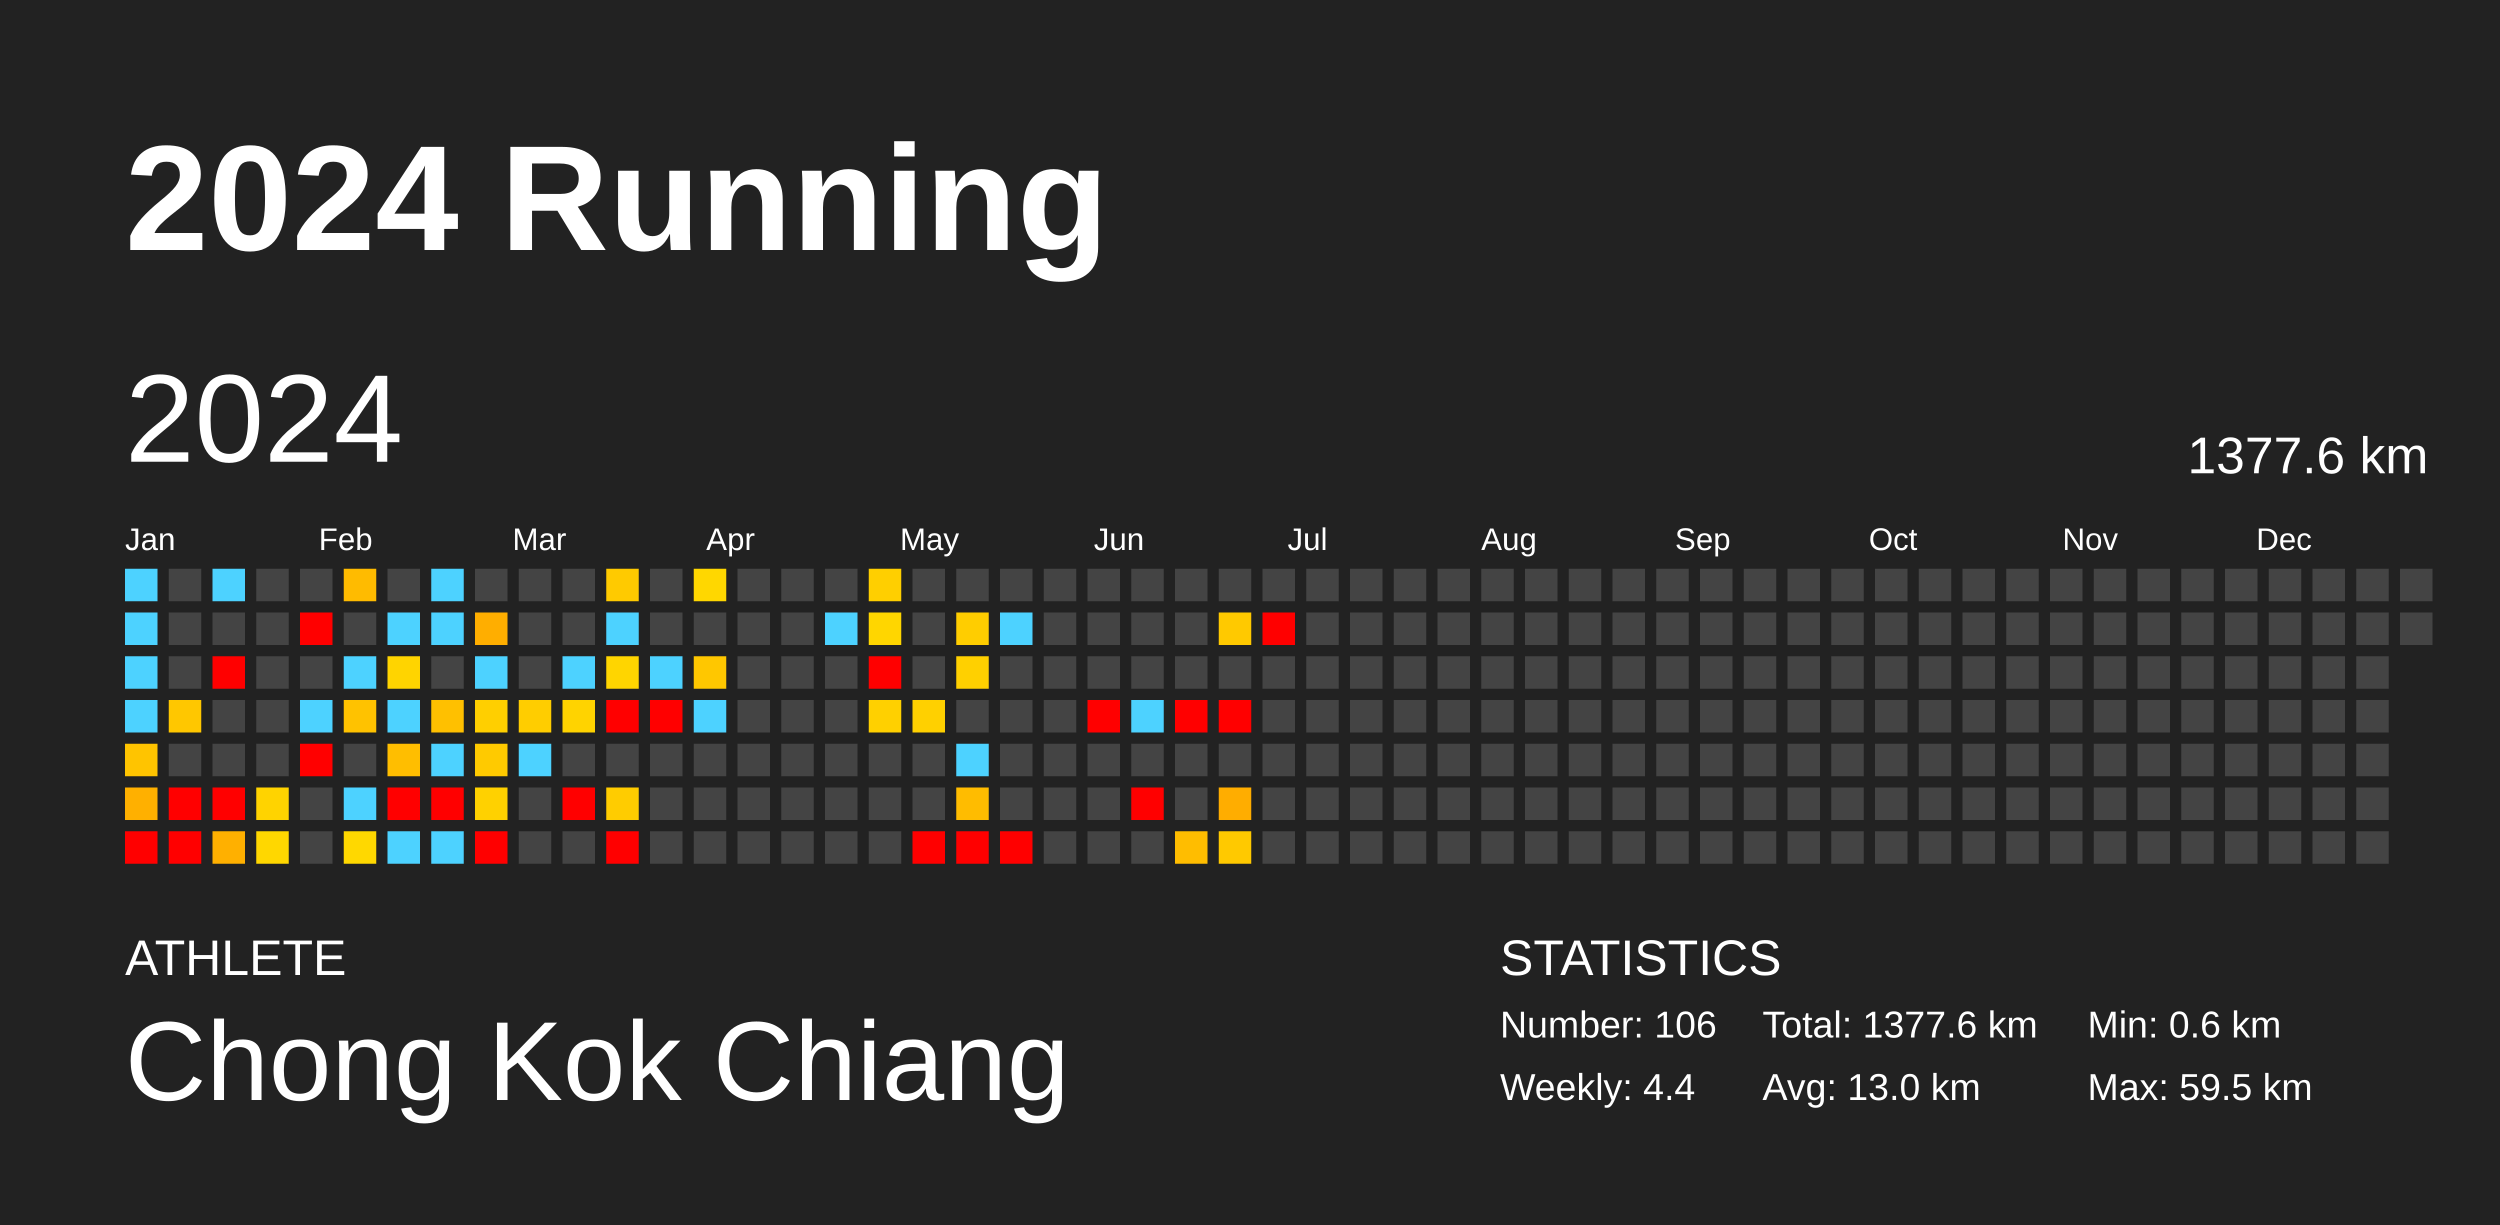
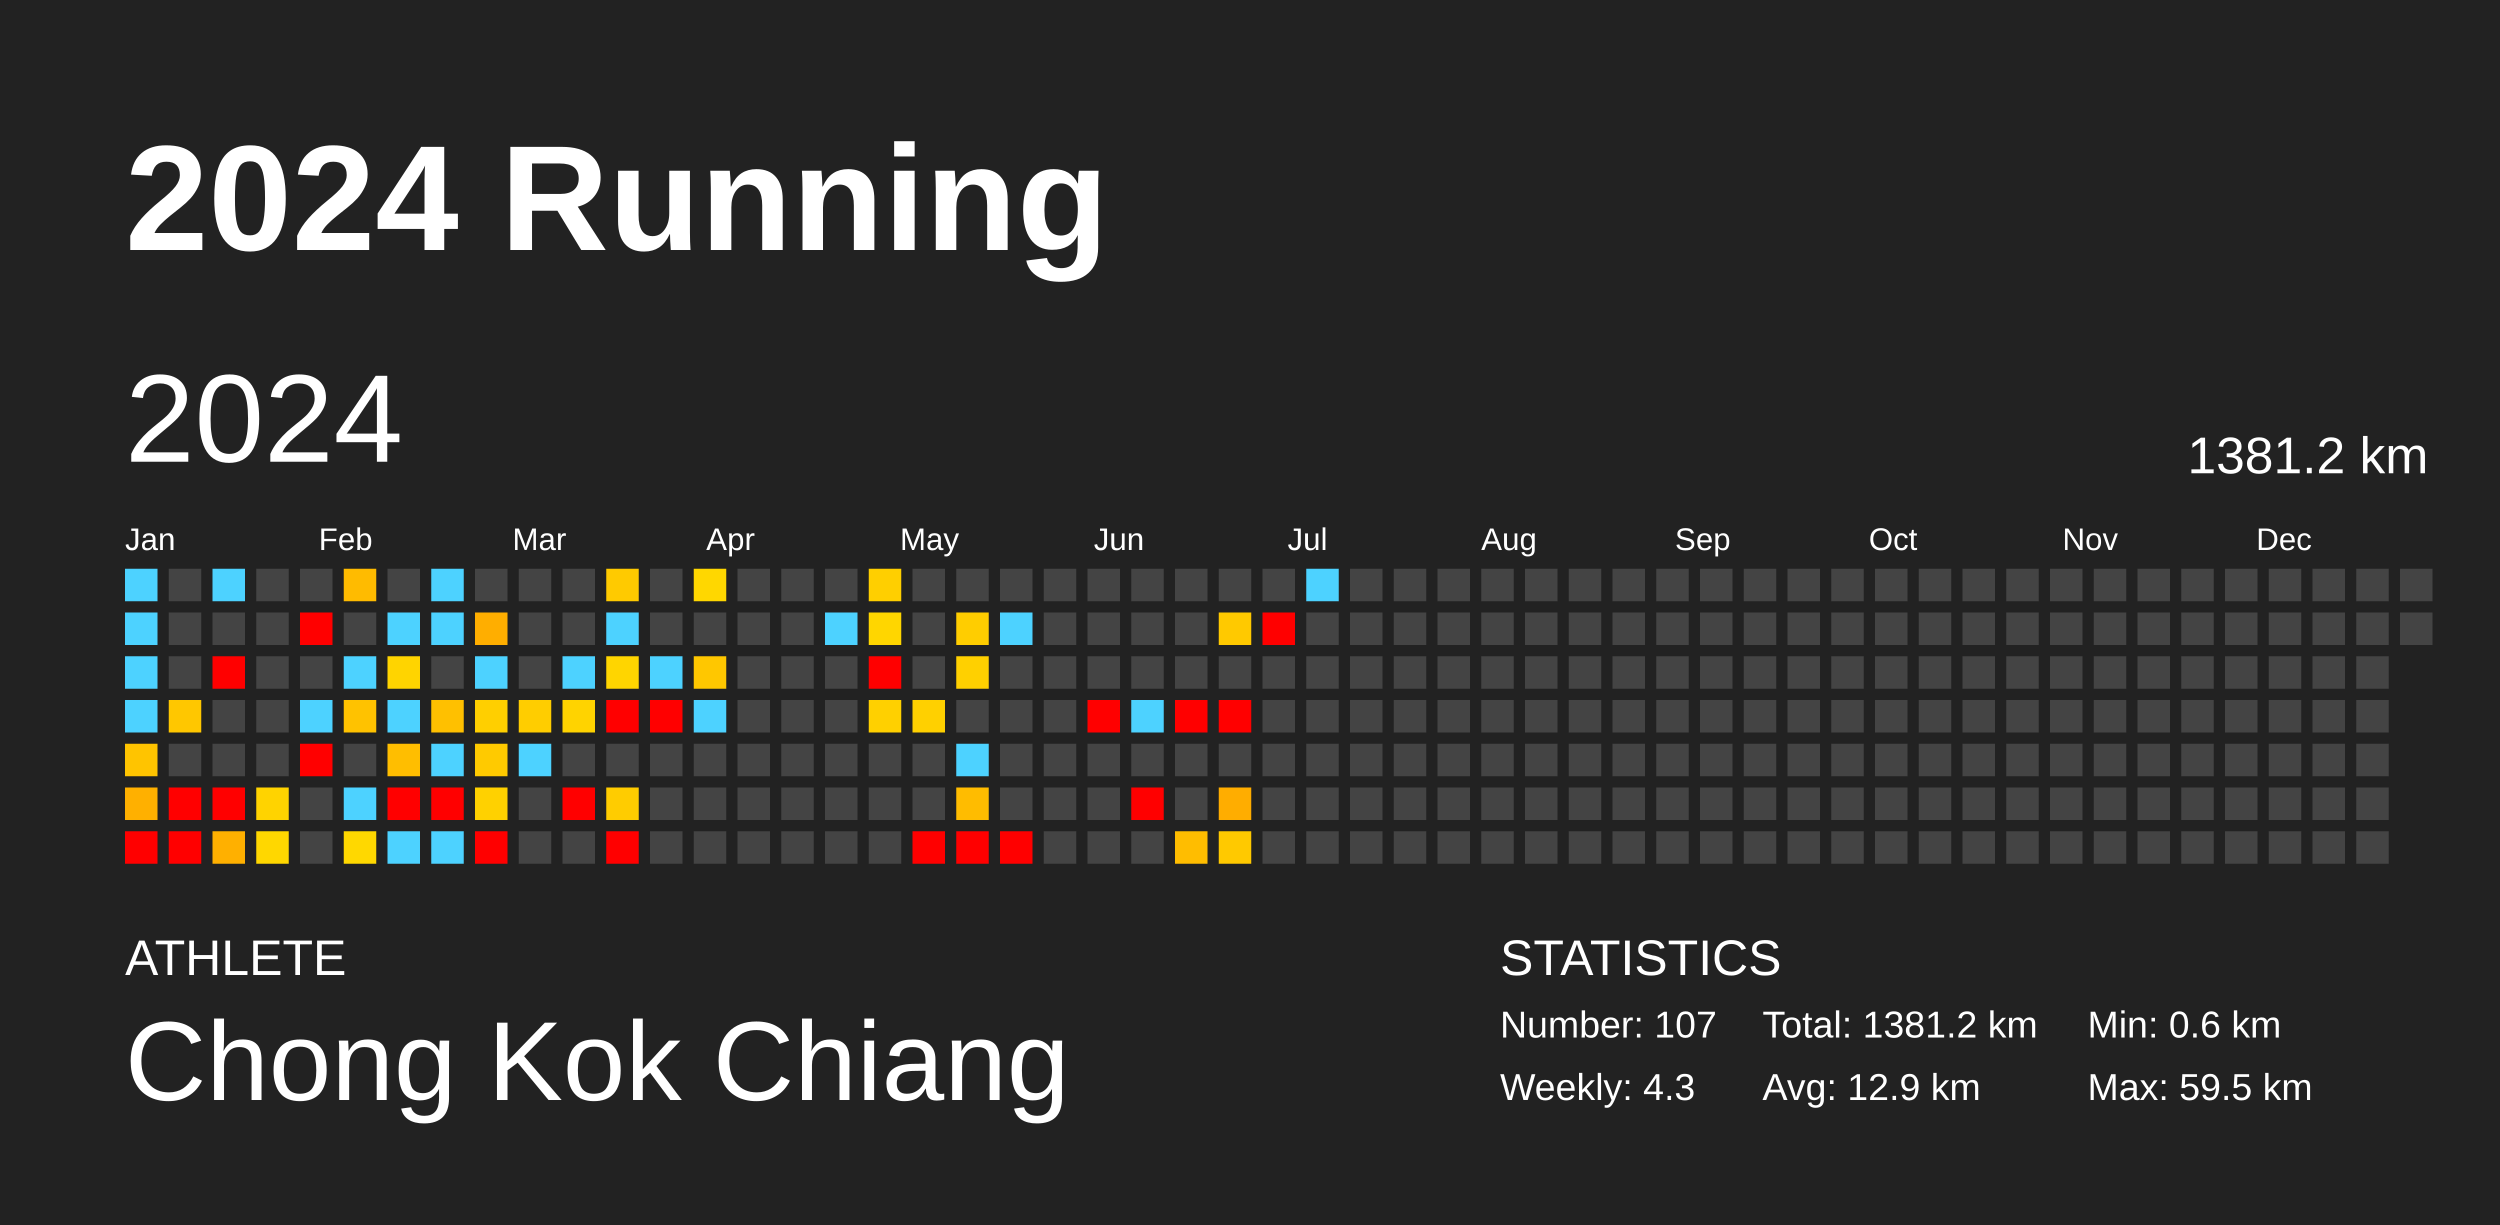
<svg xmlns="http://www.w3.org/2000/svg" baseProfile="full" height="98mm" version="1.1" viewBox="0,0,200,98" width="200mm">
  <defs />
  <rect fill="#222222" height="98" width="200" x="0" y="0" />
  <text fill="#FFFFFF" style="font-size:12px; font-family:Arial; font-weight:bold;" x="10" y="20">2024 Running</text>
  <text fill="#FFFFFF" style="font-size:4px; font-family:Arial" x="10" y="78">ATHLETE</text>
  <text fill="#FFFFFF" style="font-size:9px; font-family:Arial" x="10" y="88">Chong Kok Chiang</text>
  <text fill="#FFFFFF" style="font-size:4px; font-family:Arial" x="120" y="78">STATISTICS</text>
-   <text fill="#FFFFFF" style="font-size:3px; font-family:Arial" x="120" y="83">Number: 106</text>
-   <text fill="#FFFFFF" style="font-size:3px; font-family:Arial" x="120" y="88">Weekly: 4.4</text>
-   <text fill="#FFFFFF" style="font-size:3px; font-family:Arial" x="141" y="83">Total: 1377.6 km</text>
-   <text fill="#FFFFFF" style="font-size:3px; font-family:Arial" x="141" y="88">Avg: 13.0 km</text>
+   <text fill="#FFFFFF" style="font-size:3px; font-family:Arial" x="120" y="83">Number: 107</text>
+   <text fill="#FFFFFF" style="font-size:3px; font-family:Arial" x="120" y="88">Weekly: 4.3</text>
+   <text fill="#FFFFFF" style="font-size:3px; font-family:Arial" x="141" y="83">Total: 1381.2 km</text>
+   <text fill="#FFFFFF" style="font-size:3px; font-family:Arial" x="141" y="88">Avg: 12.9 km</text>
  <text fill="#FFFFFF" style="font-size:3px; font-family:Arial" x="167" y="83">Min: 0.6 km</text>
  <text fill="#FFFFFF" style="font-size:3px; font-family:Arial" x="167" y="88">Max: 59.5 km</text>
  <text dominant-baseline="hanging" fill="#FFFFFF" style="font-size:10.0px; font-family:Arial;" x="10" y="30">2024</text>
-   <text dominant-baseline="hanging" fill="#FFFFFF" style="font-size:4.125px; font-family:Arial;" x="175" y="35">1377.6 km</text>
+   <text dominant-baseline="hanging" fill="#FFFFFF" style="font-size:4.125px; font-family:Arial;" x="175" y="35">1381.2 km</text>
  <text fill="#FFFFFF" style="font-size:2.5px; font-family:Arial" x="10.0" y="44">Jan</text>
  <text fill="#FFFFFF" style="font-size:2.5px; font-family:Arial" x="25.5" y="44">Feb</text>
  <text fill="#FFFFFF" style="font-size:2.5px; font-family:Arial" x="41.0" y="44">Mar</text>
  <text fill="#FFFFFF" style="font-size:2.5px; font-family:Arial" x="56.5" y="44">Apr</text>
  <text fill="#FFFFFF" style="font-size:2.5px; font-family:Arial" x="72.0" y="44">May</text>
  <text fill="#FFFFFF" style="font-size:2.5px; font-family:Arial" x="87.5" y="44">Jun</text>
  <text fill="#FFFFFF" style="font-size:2.5px; font-family:Arial" x="103.0" y="44">Jul</text>
  <text fill="#FFFFFF" style="font-size:2.5px; font-family:Arial" x="118.5" y="44">Aug</text>
  <text fill="#FFFFFF" style="font-size:2.5px; font-family:Arial" x="134.0" y="44">Sep</text>
  <text fill="#FFFFFF" style="font-size:2.5px; font-family:Arial" x="149.5" y="44">Oct</text>
  <text fill="#FFFFFF" style="font-size:2.5px; font-family:Arial" x="165.0" y="44">Nov</text>
  <text fill="#FFFFFF" style="font-size:2.5px; font-family:Arial" x="180.5" y="44">Dec</text>
  <rect fill="#4dd2ff" height="2.6" width="2.6" x="10.0" y="45.5" />
  <rect fill="#4dd2ff" height="2.6" width="2.6" x="10.0" y="49.0" />
  <rect fill="#4dd2ff" height="2.6" width="2.6" x="10.0" y="52.5" />
  <rect fill="#4dd2ff" height="2.6" width="2.6" x="10.0" y="56.0" />
  <rect fill="#ffc400" height="2.6" width="2.6" x="10.0" y="59.5" />
  <rect fill="#ffb000" height="2.6" width="2.6" x="10.0" y="63.0" />
  <rect fill="red" height="2.6" width="2.6" x="10.0" y="66.5" />
  <rect fill="#444444" height="2.6" width="2.6" x="13.5" y="45.5" />
  <rect fill="#444444" height="2.6" width="2.6" x="13.5" y="49.0" />
  <rect fill="#444444" height="2.6" width="2.6" x="13.5" y="52.5" />
  <rect fill="#ffc700" height="2.6" width="2.6" x="13.5" y="56.0" />
  <rect fill="#444444" height="2.6" width="2.6" x="13.5" y="59.5" />
  <rect fill="red" height="2.6" width="2.6" x="13.5" y="63.0" />
  <rect fill="red" height="2.6" width="2.6" x="13.5" y="66.5" />
  <rect fill="#4dd2ff" height="2.6" width="2.6" x="17.0" y="45.5" />
  <rect fill="#444444" height="2.6" width="2.6" x="17.0" y="49.0" />
  <rect fill="red" height="2.6" width="2.6" x="17.0" y="52.5" />
  <rect fill="#444444" height="2.6" width="2.6" x="17.0" y="56.0" />
  <rect fill="#444444" height="2.6" width="2.6" x="17.0" y="59.5" />
  <rect fill="red" height="2.6" width="2.6" x="17.0" y="63.0" />
  <rect fill="#ffb000" height="2.6" width="2.6" x="17.0" y="66.5" />
  <rect fill="#444444" height="2.6" width="2.6" x="20.5" y="45.5" />
  <rect fill="#444444" height="2.6" width="2.6" x="20.5" y="49.0" />
  <rect fill="#444444" height="2.6" width="2.6" x="20.5" y="52.5" />
  <rect fill="#444444" height="2.6" width="2.6" x="20.5" y="56.0" />
  <rect fill="#444444" height="2.6" width="2.6" x="20.5" y="59.5" />
  <rect fill="#ffd300" height="2.6" width="2.6" x="20.5" y="63.0" />
  <rect fill="#ffd700" height="2.6" width="2.6" x="20.5" y="66.5" />
  <rect fill="#444444" height="2.6" width="2.6" x="24.0" y="45.5" />
  <rect fill="red" height="2.6" width="2.6" x="24.0" y="49.0" />
  <rect fill="#444444" height="2.6" width="2.6" x="24.0" y="52.5" />
  <rect fill="#4dd2ff" height="2.6" width="2.6" x="24.0" y="56.0" />
  <rect fill="red" height="2.6" width="2.6" x="24.0" y="59.5" />
  <rect fill="#444444" height="2.6" width="2.6" x="24.0" y="63.0" />
  <rect fill="#444444" height="2.6" width="2.6" x="24.0" y="66.5" />
  <rect fill="#ffbb00" height="2.6" width="2.6" x="27.5" y="45.5" />
  <rect fill="#444444" height="2.6" width="2.6" x="27.5" y="49.0" />
  <rect fill="#4dd2ff" height="2.6" width="2.6" x="27.5" y="52.5" />
  <rect fill="#ffc200" height="2.6" width="2.6" x="27.5" y="56.0" />
  <rect fill="#444444" height="2.6" width="2.6" x="27.5" y="59.5" />
  <rect fill="#4dd2ff" height="2.6" width="2.6" x="27.5" y="63.0" />
  <rect fill="#ffd800" height="2.6" width="2.6" x="27.5" y="66.5" />
  <rect fill="#444444" height="2.6" width="2.6" x="31.0" y="45.5" />
  <rect fill="#4dd2ff" height="2.6" width="2.6" x="31.0" y="49.0" />
  <rect fill="#ffd400" height="2.6" width="2.6" x="31.0" y="52.5" />
  <rect fill="#4dd2ff" height="2.6" width="2.6" x="31.0" y="56.0" />
  <rect fill="#ffbe00" height="2.6" width="2.6" x="31.0" y="59.5" />
  <rect fill="red" height="2.6" width="2.6" x="31.0" y="63.0" />
  <rect fill="#4dd2ff" height="2.6" width="2.6" x="31.0" y="66.5" />
  <rect fill="#4dd2ff" height="2.6" width="2.6" x="34.5" y="45.5" />
  <rect fill="#4dd2ff" height="2.6" width="2.6" x="34.5" y="49.0" />
  <rect fill="#444444" height="2.6" width="2.6" x="34.5" y="52.5" />
  <rect fill="#ffc000" height="2.6" width="2.6" x="34.5" y="56.0" />
  <rect fill="#4dd2ff" height="2.6" width="2.6" x="34.5" y="59.5" />
  <rect fill="red" height="2.6" width="2.6" x="34.5" y="63.0" />
  <rect fill="#4dd2ff" height="2.6" width="2.6" x="34.5" y="66.5" />
  <rect fill="#444444" height="2.6" width="2.6" x="38.0" y="45.5" />
  <rect fill="#ffae00" height="2.6" width="2.6" x="38.0" y="49.0" />
  <rect fill="#4dd2ff" height="2.6" width="2.6" x="38.0" y="52.5" />
  <rect fill="#ffcf00" height="2.6" width="2.6" x="38.0" y="56.0" />
  <rect fill="#ffca00" height="2.6" width="2.6" x="38.0" y="59.5" />
  <rect fill="#ffd100" height="2.6" width="2.6" x="38.0" y="63.0" />
  <rect fill="red" height="2.6" width="2.6" x="38.0" y="66.5" />
  <rect fill="#444444" height="2.6" width="2.6" x="41.5" y="45.5" />
  <rect fill="#444444" height="2.6" width="2.6" x="41.5" y="49.0" />
  <rect fill="#444444" height="2.6" width="2.6" x="41.5" y="52.5" />
  <rect fill="#ffcd00" height="2.6" width="2.6" x="41.5" y="56.0" />
  <rect fill="#4dd2ff" height="2.6" width="2.6" x="41.5" y="59.5" />
  <rect fill="#444444" height="2.6" width="2.6" x="41.5" y="63.0" />
  <rect fill="#444444" height="2.6" width="2.6" x="41.5" y="66.5" />
  <rect fill="#444444" height="2.6" width="2.6" x="45.0" y="45.5" />
  <rect fill="#444444" height="2.6" width="2.6" x="45.0" y="49.0" />
  <rect fill="#4dd2ff" height="2.6" width="2.6" x="45.0" y="52.5" />
  <rect fill="#ffd300" height="2.6" width="2.6" x="45.0" y="56.0" />
  <rect fill="#444444" height="2.6" width="2.6" x="45.0" y="59.5" />
  <rect fill="red" height="2.6" width="2.6" x="45.0" y="63.0" />
  <rect fill="#444444" height="2.6" width="2.6" x="45.0" y="66.5" />
  <rect fill="#ffca00" height="2.6" width="2.6" x="48.5" y="45.5" />
  <rect fill="#4dd2ff" height="2.6" width="2.6" x="48.5" y="49.0" />
  <rect fill="#ffd500" height="2.6" width="2.6" x="48.5" y="52.5" />
  <rect fill="red" height="2.6" width="2.6" x="48.5" y="56.0" />
  <rect fill="#444444" height="2.6" width="2.6" x="48.5" y="59.5" />
  <rect fill="#ffcc00" height="2.6" width="2.6" x="48.5" y="63.0" />
  <rect fill="red" height="2.6" width="2.6" x="48.5" y="66.5" />
  <rect fill="#444444" height="2.6" width="2.6" x="52.0" y="45.5" />
  <rect fill="#444444" height="2.6" width="2.6" x="52.0" y="49.0" />
  <rect fill="#4dd2ff" height="2.6" width="2.6" x="52.0" y="52.5" />
  <rect fill="red" height="2.6" width="2.6" x="52.0" y="56.0" />
  <rect fill="#444444" height="2.6" width="2.6" x="52.0" y="59.5" />
  <rect fill="#444444" height="2.6" width="2.6" x="52.0" y="63.0" />
  <rect fill="#444444" height="2.6" width="2.6" x="52.0" y="66.5" />
  <rect fill="#ffd700" height="2.6" width="2.6" x="55.5" y="45.5" />
  <rect fill="#444444" height="2.6" width="2.6" x="55.5" y="49.0" />
  <rect fill="#ffc700" height="2.6" width="2.6" x="55.5" y="52.5" />
  <rect fill="#4dd2ff" height="2.6" width="2.6" x="55.5" y="56.0" />
  <rect fill="#444444" height="2.6" width="2.6" x="55.5" y="59.5" />
  <rect fill="#444444" height="2.6" width="2.6" x="55.5" y="63.0" />
  <rect fill="#444444" height="2.6" width="2.6" x="55.5" y="66.5" />
  <rect fill="#444444" height="2.6" width="2.6" x="59.0" y="45.5" />
  <rect fill="#444444" height="2.6" width="2.6" x="59.0" y="49.0" />
  <rect fill="#444444" height="2.6" width="2.6" x="59.0" y="52.5" />
  <rect fill="#444444" height="2.6" width="2.6" x="59.0" y="56.0" />
  <rect fill="#444444" height="2.6" width="2.6" x="59.0" y="59.5" />
  <rect fill="#444444" height="2.6" width="2.6" x="59.0" y="63.0" />
  <rect fill="#444444" height="2.6" width="2.6" x="59.0" y="66.5" />
  <rect fill="#444444" height="2.6" width="2.6" x="62.5" y="45.5" />
  <rect fill="#444444" height="2.6" width="2.6" x="62.5" y="49.0" />
  <rect fill="#444444" height="2.6" width="2.6" x="62.5" y="52.5" />
  <rect fill="#444444" height="2.6" width="2.6" x="62.5" y="56.0" />
  <rect fill="#444444" height="2.6" width="2.6" x="62.5" y="59.5" />
  <rect fill="#444444" height="2.6" width="2.6" x="62.5" y="63.0" />
  <rect fill="#444444" height="2.6" width="2.6" x="62.5" y="66.5" />
  <rect fill="#444444" height="2.6" width="2.6" x="66.0" y="45.5" />
  <rect fill="#4dd2ff" height="2.6" width="2.6" x="66.0" y="49.0" />
  <rect fill="#444444" height="2.6" width="2.6" x="66.0" y="52.5" />
  <rect fill="#444444" height="2.6" width="2.6" x="66.0" y="56.0" />
  <rect fill="#444444" height="2.6" width="2.6" x="66.0" y="59.5" />
  <rect fill="#444444" height="2.6" width="2.6" x="66.0" y="63.0" />
  <rect fill="#444444" height="2.6" width="2.6" x="66.0" y="66.5" />
  <rect fill="#ffcf00" height="2.6" width="2.6" x="69.5" y="45.5" />
  <rect fill="#ffd600" height="2.6" width="2.6" x="69.5" y="49.0" />
  <rect fill="red" height="2.6" width="2.6" x="69.5" y="52.5" />
  <rect fill="#ffd000" height="2.6" width="2.6" x="69.5" y="56.0" />
  <rect fill="#444444" height="2.6" width="2.6" x="69.5" y="59.5" />
  <rect fill="#444444" height="2.6" width="2.6" x="69.5" y="63.0" />
  <rect fill="#444444" height="2.6" width="2.6" x="69.5" y="66.5" />
  <rect fill="#444444" height="2.6" width="2.6" x="73.0" y="45.5" />
  <rect fill="#444444" height="2.6" width="2.6" x="73.0" y="49.0" />
  <rect fill="#444444" height="2.6" width="2.6" x="73.0" y="52.5" />
  <rect fill="#ffd000" height="2.6" width="2.6" x="73.0" y="56.0" />
  <rect fill="#444444" height="2.6" width="2.6" x="73.0" y="59.5" />
  <rect fill="#444444" height="2.6" width="2.6" x="73.0" y="63.0" />
  <rect fill="red" height="2.6" width="2.6" x="73.0" y="66.5" />
  <rect fill="#444444" height="2.6" width="2.6" x="76.5" y="45.5" />
  <rect fill="#ffcd00" height="2.6" width="2.6" x="76.5" y="49.0" />
  <rect fill="#ffd000" height="2.6" width="2.6" x="76.5" y="52.5" />
  <rect fill="#444444" height="2.6" width="2.6" x="76.5" y="56.0" />
  <rect fill="#4dd2ff" height="2.6" width="2.6" x="76.5" y="59.5" />
  <rect fill="#ffbc00" height="2.6" width="2.6" x="76.5" y="63.0" />
  <rect fill="red" height="2.6" width="2.6" x="76.5" y="66.5" />
  <rect fill="#444444" height="2.6" width="2.6" x="80.0" y="45.5" />
  <rect fill="#4dd2ff" height="2.6" width="2.6" x="80.0" y="49.0" />
  <rect fill="#444444" height="2.6" width="2.6" x="80.0" y="52.5" />
  <rect fill="#444444" height="2.6" width="2.6" x="80.0" y="56.0" />
  <rect fill="#444444" height="2.6" width="2.6" x="80.0" y="59.5" />
  <rect fill="#444444" height="2.6" width="2.6" x="80.0" y="63.0" />
  <rect fill="red" height="2.6" width="2.6" x="80.0" y="66.5" />
  <rect fill="#444444" height="2.6" width="2.6" x="83.5" y="45.5" />
  <rect fill="#444444" height="2.6" width="2.6" x="83.5" y="49.0" />
  <rect fill="#444444" height="2.6" width="2.6" x="83.5" y="52.5" />
  <rect fill="#444444" height="2.6" width="2.6" x="83.5" y="56.0" />
  <rect fill="#444444" height="2.6" width="2.6" x="83.5" y="59.5" />
  <rect fill="#444444" height="2.6" width="2.6" x="83.5" y="63.0" />
  <rect fill="#444444" height="2.6" width="2.6" x="83.5" y="66.5" />
  <rect fill="#444444" height="2.6" width="2.6" x="87.0" y="45.5" />
  <rect fill="#444444" height="2.6" width="2.6" x="87.0" y="49.0" />
  <rect fill="#444444" height="2.6" width="2.6" x="87.0" y="52.5" />
  <rect fill="red" height="2.6" width="2.6" x="87.0" y="56.0" />
  <rect fill="#444444" height="2.6" width="2.6" x="87.0" y="59.5" />
  <rect fill="#444444" height="2.6" width="2.6" x="87.0" y="63.0" />
  <rect fill="#444444" height="2.6" width="2.6" x="87.0" y="66.5" />
  <rect fill="#444444" height="2.6" width="2.6" x="90.5" y="45.5" />
  <rect fill="#444444" height="2.6" width="2.6" x="90.5" y="49.0" />
  <rect fill="#444444" height="2.6" width="2.6" x="90.5" y="52.5" />
  <rect fill="#4dd2ff" height="2.6" width="2.6" x="90.5" y="56.0" />
  <rect fill="#444444" height="2.6" width="2.6" x="90.5" y="59.5" />
  <rect fill="red" height="2.6" width="2.6" x="90.5" y="63.0" />
  <rect fill="#444444" height="2.6" width="2.6" x="90.5" y="66.5" />
  <rect fill="#444444" height="2.6" width="2.6" x="94.0" y="45.5" />
  <rect fill="#444444" height="2.6" width="2.6" x="94.0" y="49.0" />
  <rect fill="#444444" height="2.6" width="2.6" x="94.0" y="52.5" />
  <rect fill="red" height="2.6" width="2.6" x="94.0" y="56.0" />
  <rect fill="#444444" height="2.6" width="2.6" x="94.0" y="59.5" />
  <rect fill="#444444" height="2.6" width="2.6" x="94.0" y="63.0" />
  <rect fill="#ffbd00" height="2.6" width="2.6" x="94.0" y="66.5" />
  <rect fill="#444444" height="2.6" width="2.6" x="97.5" y="45.5" />
  <rect fill="#ffc900" height="2.6" width="2.6" x="97.5" y="49.0" />
  <rect fill="#444444" height="2.6" width="2.6" x="97.5" y="52.5" />
  <rect fill="red" height="2.6" width="2.6" x="97.5" y="56.0" />
  <rect fill="#444444" height="2.6" width="2.6" x="97.5" y="59.5" />
  <rect fill="#ffad00" height="2.6" width="2.6" x="97.5" y="63.0" />
  <rect fill="#ffc900" height="2.6" width="2.6" x="97.5" y="66.5" />
  <rect fill="#444444" height="2.6" width="2.6" x="101.0" y="45.5" />
  <rect fill="red" height="2.6" width="2.6" x="101.0" y="49.0" />
  <rect fill="#444444" height="2.6" width="2.6" x="101.0" y="52.5" />
  <rect fill="#444444" height="2.6" width="2.6" x="101.0" y="56.0" />
  <rect fill="#444444" height="2.6" width="2.6" x="101.0" y="59.5" />
  <rect fill="#444444" height="2.6" width="2.6" x="101.0" y="63.0" />
  <rect fill="#444444" height="2.6" width="2.6" x="101.0" y="66.5" />
-   <rect fill="#444444" height="2.6" width="2.6" x="104.5" y="45.5" />
+   <rect fill="#4dd2ff" height="2.6" width="2.6" x="104.5" y="45.5" />
  <rect fill="#444444" height="2.6" width="2.6" x="104.5" y="49.0" />
  <rect fill="#444444" height="2.6" width="2.6" x="104.5" y="52.5" />
  <rect fill="#444444" height="2.6" width="2.6" x="104.5" y="56.0" />
  <rect fill="#444444" height="2.6" width="2.6" x="104.5" y="59.5" />
  <rect fill="#444444" height="2.6" width="2.6" x="104.5" y="63.0" />
  <rect fill="#444444" height="2.6" width="2.6" x="104.5" y="66.5" />
  <rect fill="#444444" height="2.6" width="2.6" x="108.0" y="45.5" />
  <rect fill="#444444" height="2.6" width="2.6" x="108.0" y="49.0" />
  <rect fill="#444444" height="2.6" width="2.6" x="108.0" y="52.5" />
  <rect fill="#444444" height="2.6" width="2.6" x="108.0" y="56.0" />
  <rect fill="#444444" height="2.6" width="2.6" x="108.0" y="59.5" />
  <rect fill="#444444" height="2.6" width="2.6" x="108.0" y="63.0" />
  <rect fill="#444444" height="2.6" width="2.6" x="108.0" y="66.5" />
  <rect fill="#444444" height="2.6" width="2.6" x="111.5" y="45.5" />
  <rect fill="#444444" height="2.6" width="2.6" x="111.5" y="49.0" />
  <rect fill="#444444" height="2.6" width="2.6" x="111.5" y="52.5" />
  <rect fill="#444444" height="2.6" width="2.6" x="111.5" y="56.0" />
  <rect fill="#444444" height="2.6" width="2.6" x="111.5" y="59.5" />
  <rect fill="#444444" height="2.6" width="2.6" x="111.5" y="63.0" />
  <rect fill="#444444" height="2.6" width="2.6" x="111.5" y="66.5" />
  <rect fill="#444444" height="2.6" width="2.6" x="115.0" y="45.5" />
  <rect fill="#444444" height="2.6" width="2.6" x="115.0" y="49.0" />
  <rect fill="#444444" height="2.6" width="2.6" x="115.0" y="52.5" />
  <rect fill="#444444" height="2.6" width="2.6" x="115.0" y="56.0" />
  <rect fill="#444444" height="2.6" width="2.6" x="115.0" y="59.5" />
  <rect fill="#444444" height="2.6" width="2.6" x="115.0" y="63.0" />
  <rect fill="#444444" height="2.6" width="2.6" x="115.0" y="66.5" />
  <rect fill="#444444" height="2.6" width="2.6" x="118.5" y="45.5" />
  <rect fill="#444444" height="2.6" width="2.6" x="118.5" y="49.0" />
  <rect fill="#444444" height="2.6" width="2.6" x="118.5" y="52.5" />
  <rect fill="#444444" height="2.6" width="2.6" x="118.5" y="56.0" />
  <rect fill="#444444" height="2.6" width="2.6" x="118.5" y="59.5" />
  <rect fill="#444444" height="2.6" width="2.6" x="118.5" y="63.0" />
  <rect fill="#444444" height="2.6" width="2.6" x="118.5" y="66.5" />
  <rect fill="#444444" height="2.6" width="2.6" x="122.0" y="45.5" />
  <rect fill="#444444" height="2.6" width="2.6" x="122.0" y="49.0" />
  <rect fill="#444444" height="2.6" width="2.6" x="122.0" y="52.5" />
  <rect fill="#444444" height="2.6" width="2.6" x="122.0" y="56.0" />
  <rect fill="#444444" height="2.6" width="2.6" x="122.0" y="59.5" />
  <rect fill="#444444" height="2.6" width="2.6" x="122.0" y="63.0" />
  <rect fill="#444444" height="2.6" width="2.6" x="122.0" y="66.5" />
  <rect fill="#444444" height="2.6" width="2.6" x="125.5" y="45.5" />
  <rect fill="#444444" height="2.6" width="2.6" x="125.5" y="49.0" />
  <rect fill="#444444" height="2.6" width="2.6" x="125.5" y="52.5" />
  <rect fill="#444444" height="2.6" width="2.6" x="125.5" y="56.0" />
  <rect fill="#444444" height="2.6" width="2.6" x="125.5" y="59.5" />
  <rect fill="#444444" height="2.6" width="2.6" x="125.5" y="63.0" />
  <rect fill="#444444" height="2.6" width="2.6" x="125.5" y="66.5" />
  <rect fill="#444444" height="2.6" width="2.6" x="129.0" y="45.5" />
  <rect fill="#444444" height="2.6" width="2.6" x="129.0" y="49.0" />
  <rect fill="#444444" height="2.6" width="2.6" x="129.0" y="52.5" />
  <rect fill="#444444" height="2.6" width="2.6" x="129.0" y="56.0" />
  <rect fill="#444444" height="2.6" width="2.6" x="129.0" y="59.5" />
  <rect fill="#444444" height="2.6" width="2.6" x="129.0" y="63.0" />
  <rect fill="#444444" height="2.6" width="2.6" x="129.0" y="66.5" />
  <rect fill="#444444" height="2.6" width="2.6" x="132.5" y="45.5" />
  <rect fill="#444444" height="2.6" width="2.6" x="132.5" y="49.0" />
  <rect fill="#444444" height="2.6" width="2.6" x="132.5" y="52.5" />
  <rect fill="#444444" height="2.6" width="2.6" x="132.5" y="56.0" />
  <rect fill="#444444" height="2.6" width="2.6" x="132.5" y="59.5" />
  <rect fill="#444444" height="2.6" width="2.6" x="132.5" y="63.0" />
  <rect fill="#444444" height="2.6" width="2.6" x="132.5" y="66.5" />
  <rect fill="#444444" height="2.6" width="2.6" x="136.0" y="45.5" />
  <rect fill="#444444" height="2.6" width="2.6" x="136.0" y="49.0" />
  <rect fill="#444444" height="2.6" width="2.6" x="136.0" y="52.5" />
  <rect fill="#444444" height="2.6" width="2.6" x="136.0" y="56.0" />
  <rect fill="#444444" height="2.6" width="2.6" x="136.0" y="59.5" />
  <rect fill="#444444" height="2.6" width="2.6" x="136.0" y="63.0" />
  <rect fill="#444444" height="2.6" width="2.6" x="136.0" y="66.5" />
  <rect fill="#444444" height="2.6" width="2.6" x="139.5" y="45.5" />
  <rect fill="#444444" height="2.6" width="2.6" x="139.5" y="49.0" />
  <rect fill="#444444" height="2.6" width="2.6" x="139.5" y="52.5" />
  <rect fill="#444444" height="2.6" width="2.6" x="139.5" y="56.0" />
  <rect fill="#444444" height="2.6" width="2.6" x="139.5" y="59.5" />
  <rect fill="#444444" height="2.6" width="2.6" x="139.5" y="63.0" />
  <rect fill="#444444" height="2.6" width="2.6" x="139.5" y="66.5" />
  <rect fill="#444444" height="2.6" width="2.6" x="143.0" y="45.5" />
  <rect fill="#444444" height="2.6" width="2.6" x="143.0" y="49.0" />
  <rect fill="#444444" height="2.6" width="2.6" x="143.0" y="52.5" />
  <rect fill="#444444" height="2.6" width="2.6" x="143.0" y="56.0" />
  <rect fill="#444444" height="2.6" width="2.6" x="143.0" y="59.5" />
  <rect fill="#444444" height="2.6" width="2.6" x="143.0" y="63.0" />
  <rect fill="#444444" height="2.6" width="2.6" x="143.0" y="66.5" />
  <rect fill="#444444" height="2.6" width="2.6" x="146.5" y="45.5" />
  <rect fill="#444444" height="2.6" width="2.6" x="146.5" y="49.0" />
  <rect fill="#444444" height="2.6" width="2.6" x="146.5" y="52.5" />
  <rect fill="#444444" height="2.6" width="2.6" x="146.5" y="56.0" />
  <rect fill="#444444" height="2.6" width="2.6" x="146.5" y="59.5" />
  <rect fill="#444444" height="2.6" width="2.6" x="146.5" y="63.0" />
  <rect fill="#444444" height="2.6" width="2.6" x="146.5" y="66.5" />
  <rect fill="#444444" height="2.6" width="2.6" x="150.0" y="45.5" />
  <rect fill="#444444" height="2.6" width="2.6" x="150.0" y="49.0" />
  <rect fill="#444444" height="2.6" width="2.6" x="150.0" y="52.5" />
  <rect fill="#444444" height="2.6" width="2.6" x="150.0" y="56.0" />
  <rect fill="#444444" height="2.6" width="2.6" x="150.0" y="59.5" />
  <rect fill="#444444" height="2.6" width="2.6" x="150.0" y="63.0" />
  <rect fill="#444444" height="2.6" width="2.6" x="150.0" y="66.5" />
  <rect fill="#444444" height="2.6" width="2.6" x="153.5" y="45.5" />
  <rect fill="#444444" height="2.6" width="2.6" x="153.5" y="49.0" />
  <rect fill="#444444" height="2.6" width="2.6" x="153.5" y="52.5" />
  <rect fill="#444444" height="2.6" width="2.6" x="153.5" y="56.0" />
  <rect fill="#444444" height="2.6" width="2.6" x="153.5" y="59.5" />
  <rect fill="#444444" height="2.6" width="2.6" x="153.5" y="63.0" />
  <rect fill="#444444" height="2.6" width="2.6" x="153.5" y="66.5" />
  <rect fill="#444444" height="2.6" width="2.6" x="157.0" y="45.5" />
  <rect fill="#444444" height="2.6" width="2.6" x="157.0" y="49.0" />
  <rect fill="#444444" height="2.6" width="2.6" x="157.0" y="52.5" />
  <rect fill="#444444" height="2.6" width="2.6" x="157.0" y="56.0" />
  <rect fill="#444444" height="2.6" width="2.6" x="157.0" y="59.5" />
  <rect fill="#444444" height="2.6" width="2.6" x="157.0" y="63.0" />
  <rect fill="#444444" height="2.6" width="2.6" x="157.0" y="66.5" />
  <rect fill="#444444" height="2.6" width="2.6" x="160.5" y="45.5" />
  <rect fill="#444444" height="2.6" width="2.6" x="160.5" y="49.0" />
  <rect fill="#444444" height="2.6" width="2.6" x="160.5" y="52.5" />
  <rect fill="#444444" height="2.6" width="2.6" x="160.5" y="56.0" />
  <rect fill="#444444" height="2.6" width="2.6" x="160.5" y="59.5" />
  <rect fill="#444444" height="2.6" width="2.6" x="160.5" y="63.0" />
  <rect fill="#444444" height="2.6" width="2.6" x="160.5" y="66.5" />
  <rect fill="#444444" height="2.6" width="2.6" x="164.0" y="45.5" />
  <rect fill="#444444" height="2.6" width="2.6" x="164.0" y="49.0" />
  <rect fill="#444444" height="2.6" width="2.6" x="164.0" y="52.5" />
  <rect fill="#444444" height="2.6" width="2.6" x="164.0" y="56.0" />
  <rect fill="#444444" height="2.6" width="2.6" x="164.0" y="59.5" />
  <rect fill="#444444" height="2.6" width="2.6" x="164.0" y="63.0" />
  <rect fill="#444444" height="2.6" width="2.6" x="164.0" y="66.5" />
  <rect fill="#444444" height="2.6" width="2.6" x="167.5" y="45.5" />
  <rect fill="#444444" height="2.6" width="2.6" x="167.5" y="49.0" />
  <rect fill="#444444" height="2.6" width="2.6" x="167.5" y="52.5" />
  <rect fill="#444444" height="2.6" width="2.6" x="167.5" y="56.0" />
  <rect fill="#444444" height="2.6" width="2.6" x="167.5" y="59.5" />
  <rect fill="#444444" height="2.6" width="2.6" x="167.5" y="63.0" />
  <rect fill="#444444" height="2.6" width="2.6" x="167.5" y="66.5" />
  <rect fill="#444444" height="2.6" width="2.6" x="171.0" y="45.5" />
  <rect fill="#444444" height="2.6" width="2.6" x="171.0" y="49.0" />
  <rect fill="#444444" height="2.6" width="2.6" x="171.0" y="52.5" />
  <rect fill="#444444" height="2.6" width="2.6" x="171.0" y="56.0" />
  <rect fill="#444444" height="2.6" width="2.6" x="171.0" y="59.5" />
  <rect fill="#444444" height="2.6" width="2.6" x="171.0" y="63.0" />
  <rect fill="#444444" height="2.6" width="2.6" x="171.0" y="66.5" />
  <rect fill="#444444" height="2.6" width="2.6" x="174.5" y="45.5" />
  <rect fill="#444444" height="2.6" width="2.6" x="174.5" y="49.0" />
  <rect fill="#444444" height="2.6" width="2.6" x="174.5" y="52.5" />
  <rect fill="#444444" height="2.6" width="2.6" x="174.5" y="56.0" />
  <rect fill="#444444" height="2.6" width="2.6" x="174.5" y="59.5" />
  <rect fill="#444444" height="2.6" width="2.6" x="174.5" y="63.0" />
  <rect fill="#444444" height="2.6" width="2.6" x="174.5" y="66.5" />
  <rect fill="#444444" height="2.6" width="2.6" x="178.0" y="45.5" />
  <rect fill="#444444" height="2.6" width="2.6" x="178.0" y="49.0" />
  <rect fill="#444444" height="2.6" width="2.6" x="178.0" y="52.5" />
  <rect fill="#444444" height="2.6" width="2.6" x="178.0" y="56.0" />
  <rect fill="#444444" height="2.6" width="2.6" x="178.0" y="59.5" />
  <rect fill="#444444" height="2.6" width="2.6" x="178.0" y="63.0" />
  <rect fill="#444444" height="2.6" width="2.6" x="178.0" y="66.5" />
  <rect fill="#444444" height="2.6" width="2.6" x="181.5" y="45.5" />
  <rect fill="#444444" height="2.6" width="2.6" x="181.5" y="49.0" />
  <rect fill="#444444" height="2.6" width="2.6" x="181.5" y="52.5" />
  <rect fill="#444444" height="2.6" width="2.6" x="181.5" y="56.0" />
  <rect fill="#444444" height="2.6" width="2.6" x="181.5" y="59.5" />
  <rect fill="#444444" height="2.6" width="2.6" x="181.5" y="63.0" />
  <rect fill="#444444" height="2.6" width="2.6" x="181.5" y="66.5" />
  <rect fill="#444444" height="2.6" width="2.6" x="185.0" y="45.5" />
  <rect fill="#444444" height="2.6" width="2.6" x="185.0" y="49.0" />
  <rect fill="#444444" height="2.6" width="2.6" x="185.0" y="52.5" />
  <rect fill="#444444" height="2.6" width="2.6" x="185.0" y="56.0" />
  <rect fill="#444444" height="2.6" width="2.6" x="185.0" y="59.5" />
  <rect fill="#444444" height="2.6" width="2.6" x="185.0" y="63.0" />
  <rect fill="#444444" height="2.6" width="2.6" x="185.0" y="66.5" />
  <rect fill="#444444" height="2.6" width="2.6" x="188.5" y="45.5" />
  <rect fill="#444444" height="2.6" width="2.6" x="188.5" y="49.0" />
  <rect fill="#444444" height="2.6" width="2.6" x="188.5" y="52.5" />
  <rect fill="#444444" height="2.6" width="2.6" x="188.5" y="56.0" />
  <rect fill="#444444" height="2.6" width="2.6" x="188.5" y="59.5" />
  <rect fill="#444444" height="2.6" width="2.6" x="188.5" y="63.0" />
  <rect fill="#444444" height="2.6" width="2.6" x="188.5" y="66.5" />
  <rect fill="#444444" height="2.6" width="2.6" x="192.0" y="45.5" />
  <rect fill="#444444" height="2.6" width="2.6" x="192.0" y="49.0" />
</svg>
